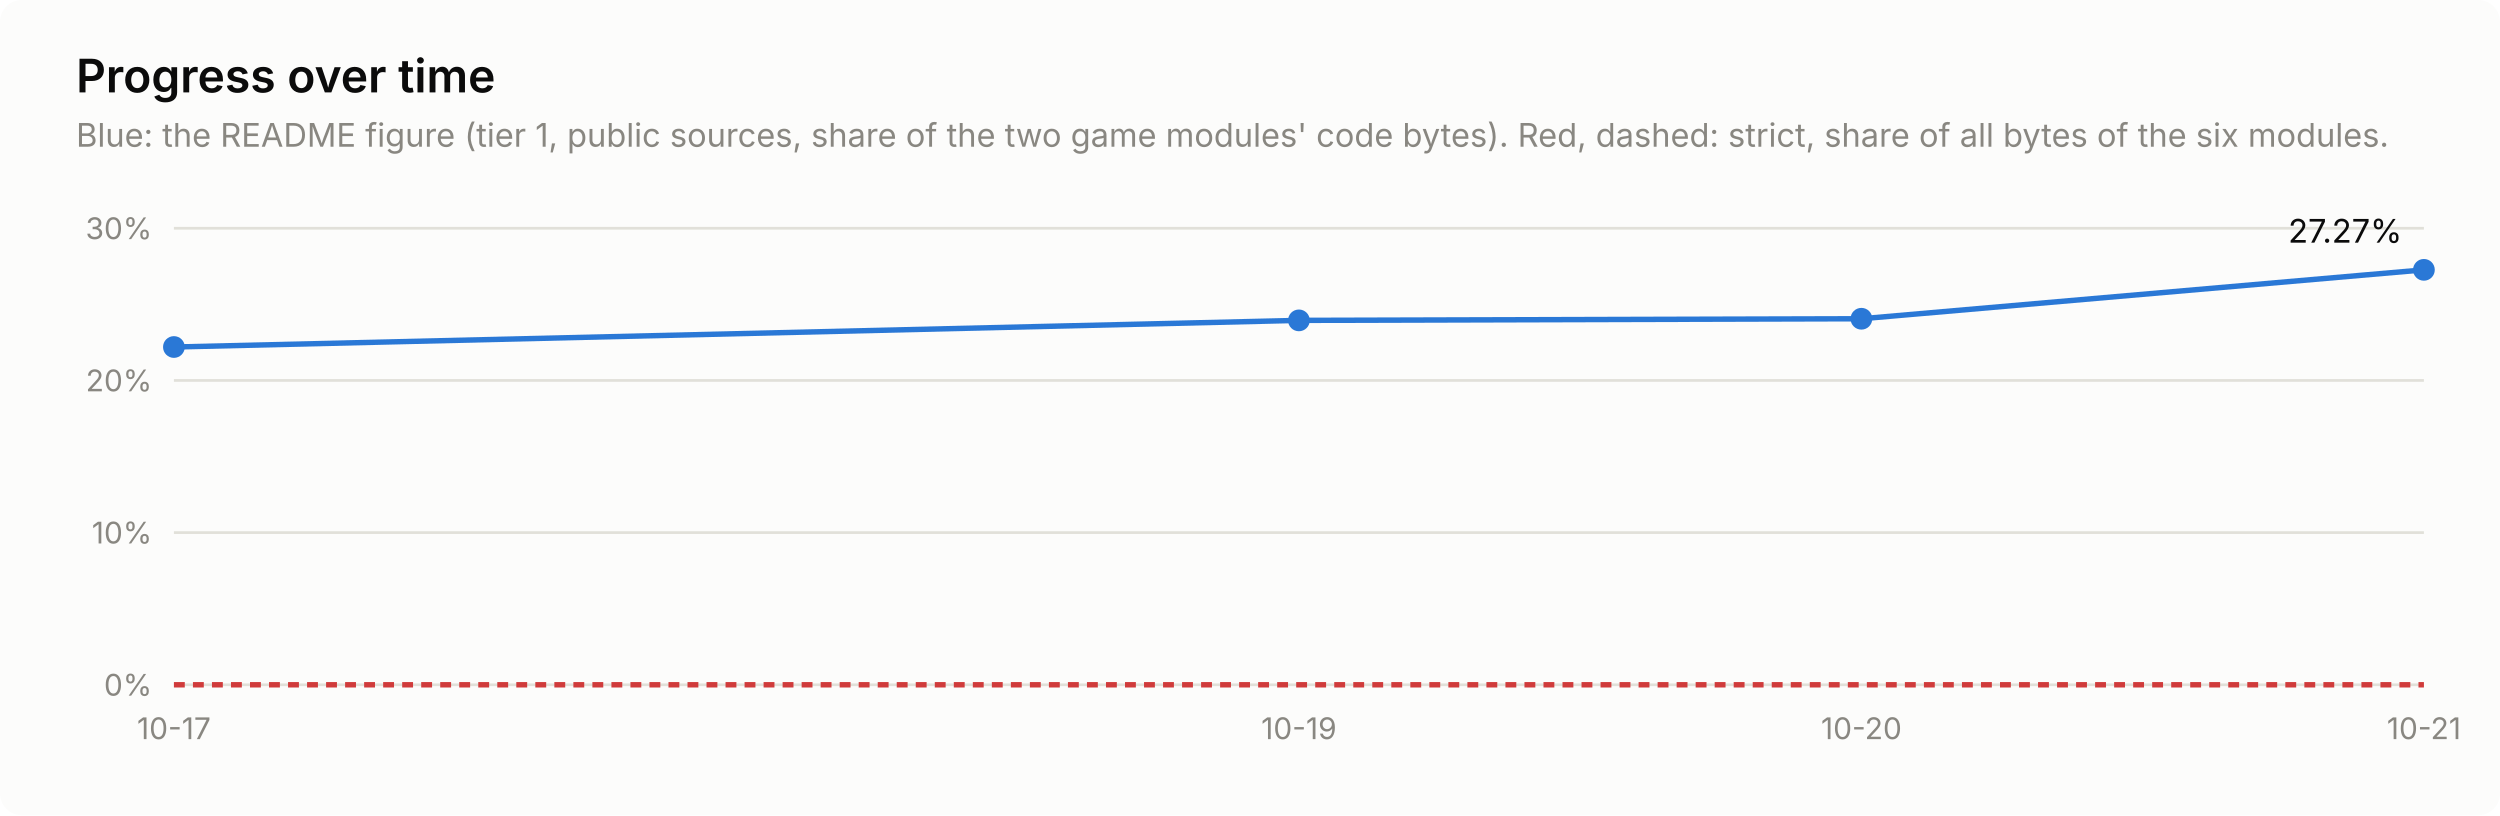
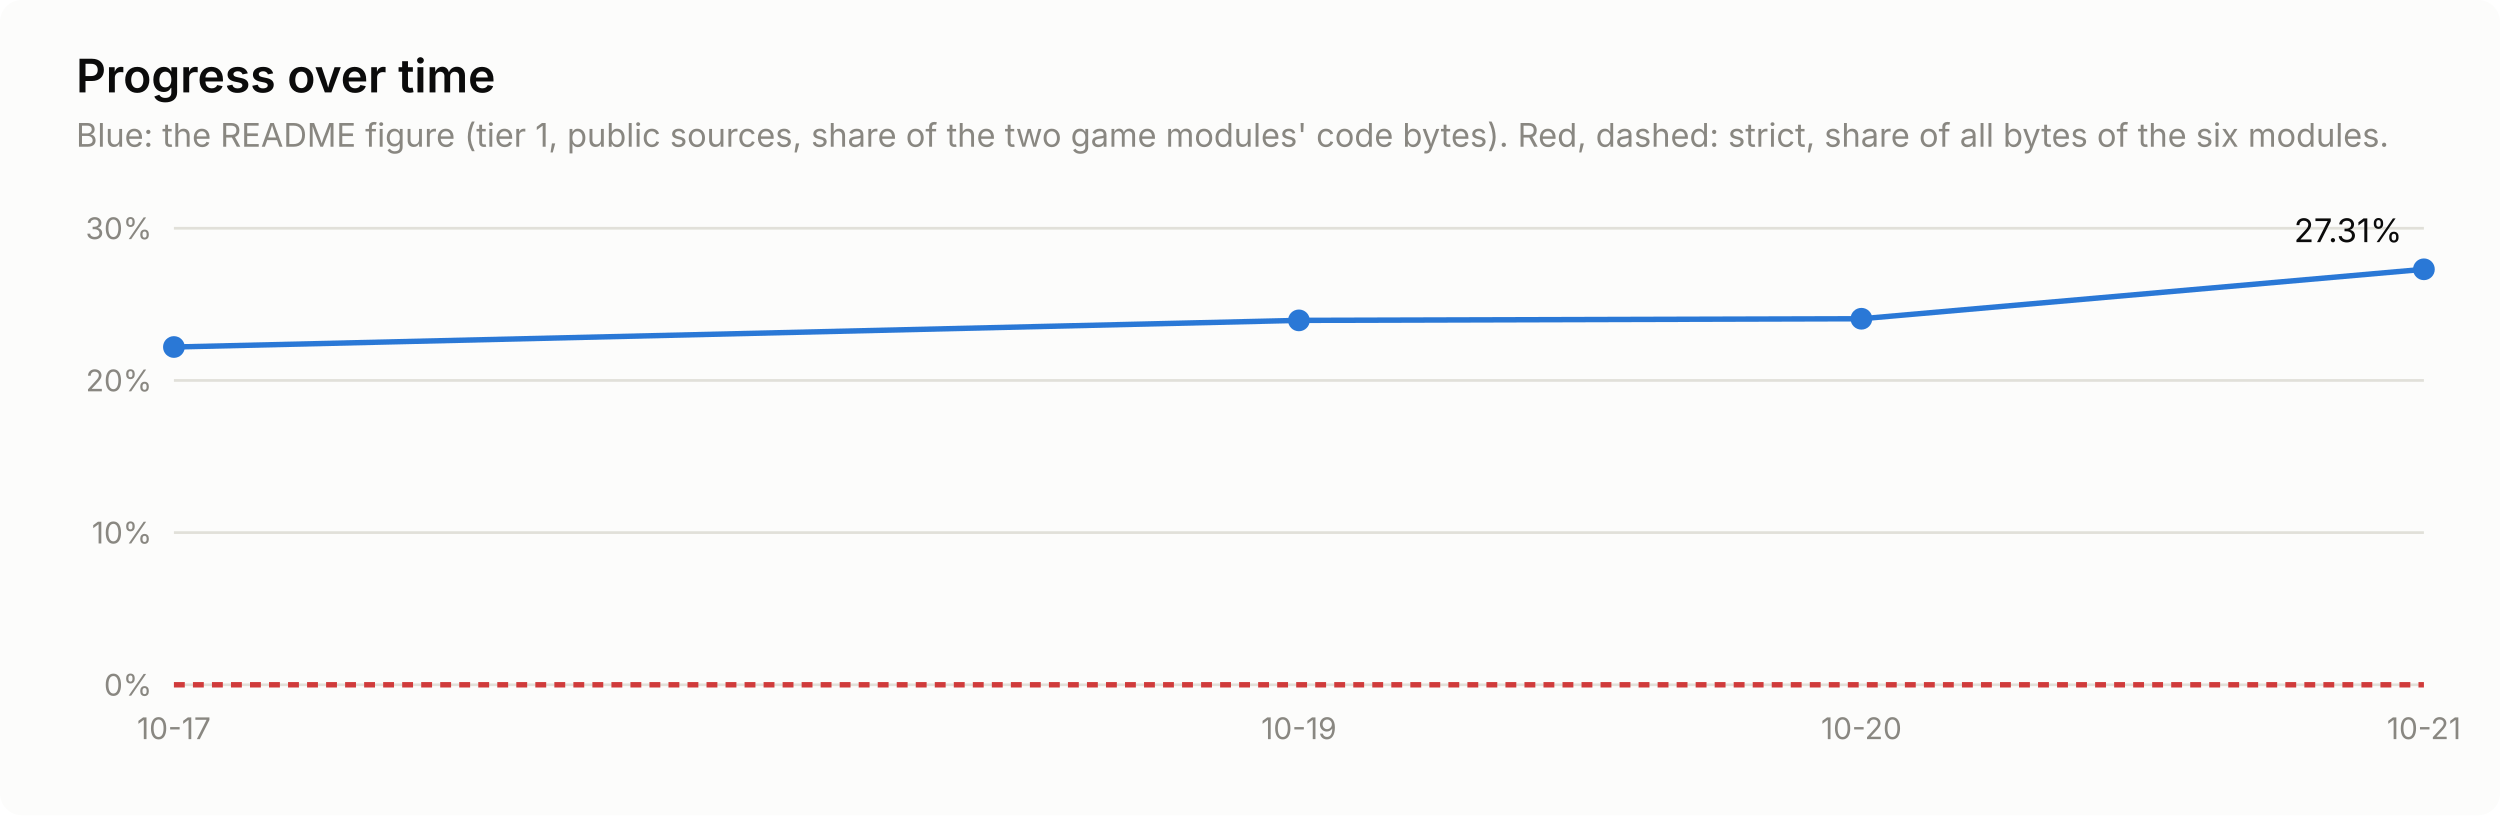
<svg xmlns="http://www.w3.org/2000/svg" viewBox="0 0 920 300" width="920" height="300" role="img" aria-label="History of the published tier-1 figure and the strict figure">
  <style>
.bg{fill:#fcfcfb}.t1{fill:#0b0b0b}.t2{fill:#52514e}.t3{fill:#898781}.grid{stroke:#e1e0d9}.track{fill:#e1e0d9}
.ln{fill:none;stroke:#2a78d6;stroke-width:2}.ln2{fill:none;stroke:#d03b3b;stroke-width:2;stroke-dasharray:4 3}.dot{fill:#2a78d6}
text{font-family:system-ui,-apple-system,"Segoe UI",sans-serif}.num{font-variant-numeric:tabular-nums}
.hatch-line{stroke:#898781;stroke-width:1.5}
.s-matched{fill:#2a78d6}.s-lane{fill:#eb6834}.s-near{fill:#1baf7a}.s-parked{fill:#eda100}.s-blocked{fill:#d03b3b}.s-todo{fill:#c3c2b7}.s-data{fill:#6250d6}.s-kept{fill:#c3c2b7}
@media (prefers-color-scheme:dark){
.bg{fill:#1a1a19}.t1{fill:#f0efec}.t2{fill:#c3c2b7}.t3{fill:#898781}.grid{stroke:#2c2c2a}.track{fill:#2c2c2a}
.ln{stroke:#3987e5}.dot{fill:#3987e5}.hatch-line{stroke:#898781}
.s-matched{fill:#3987e5}.s-lane{fill:#d95926}.s-near{fill:#199e70}.s-parked{fill:#c98500}.s-blocked{fill:#d03b3b}.s-todo{fill:#4a4a46}.s-data{fill:#9085e9}.s-kept{fill:#4a4a46}}</style>
  <defs>
    <pattern id="hatch" patternUnits="userSpaceOnUse" width="6" height="6" patternTransform="rotate(45)">
      <rect class="s-kept" width="6" height="6" />
      <line class="hatch-line" x1="0" y1="0" x2="0" y2="6" />
    </pattern>
  </defs>
  <rect class="bg" width="920" height="300" rx="8" />
  <text class="t1" x="28" y="34" font-size="17" font-weight="600">Progress over time</text>
  <text class="t3" x="28" y="54" font-size="12">Blue: the README figure (tier 1, public sources, share of the two game modules' code bytes). Red, dashed: strict, share of all bytes of the six modules.</text>
  <line class="grid" x1="64" x2="892" y1="252.0" y2="252.0" stroke-width="1" />
  <text class="t3 num" x="56" y="256.0" font-size="11" text-anchor="end">0%</text>
  <line class="grid" x1="64" x2="892" y1="196.0" y2="196.0" stroke-width="1" />
  <text class="t3 num" x="56" y="200.0" font-size="11" text-anchor="end">10%</text>
  <line class="grid" x1="64" x2="892" y1="140.0" y2="140.0" stroke-width="1" />
  <text class="t3 num" x="56" y="144.0" font-size="11" text-anchor="end">20%</text>
  <line class="grid" x1="64" x2="892" y1="84.0" y2="84.0" stroke-width="1" />
  <text class="t3 num" x="56" y="88.0" font-size="11" text-anchor="end">30%</text>
  <text class="t3 num" x="64.0" y="272" font-size="11" text-anchor="middle">10-17</text>
  <text class="t3 num" x="478.0" y="272" font-size="11" text-anchor="middle">10-19</text>
  <text class="t3 num" x="685.0" y="272" font-size="11" text-anchor="middle">10-20</text>
  <text class="t3 num" x="892.0" y="272" font-size="11" text-anchor="middle">10-21</text>
-   <path class="ln" d="M64.0,127.7 L478.0,117.9 L685.0,117.3 L892.0,99.3" />
+   <path class="ln" d="M64.0,127.7 L478.0,117.9 L685.0,117.3 L892.0,99.1" />
  <path class="ln2" d="M64,252.0 L892,252.0" />
  <circle class="dot" cx="64.0" cy="127.7" r="4" />
  <circle class="dot" cx="478.0" cy="117.9" r="4" />
  <circle class="dot" cx="685.0" cy="117.3" r="4" />
-   <circle class="dot" cx="892.0" cy="99.3" r="4" />
-   <text class="t1 num" x="884.0" y="89.3" font-size="12" text-anchor="end">27.27%</text>
+   <circle class="dot" cx="892.0" cy="99.1" r="4" />
+   <text class="t1 num" x="884.0" y="89.1" font-size="12" text-anchor="end">27.31%</text>
</svg>
